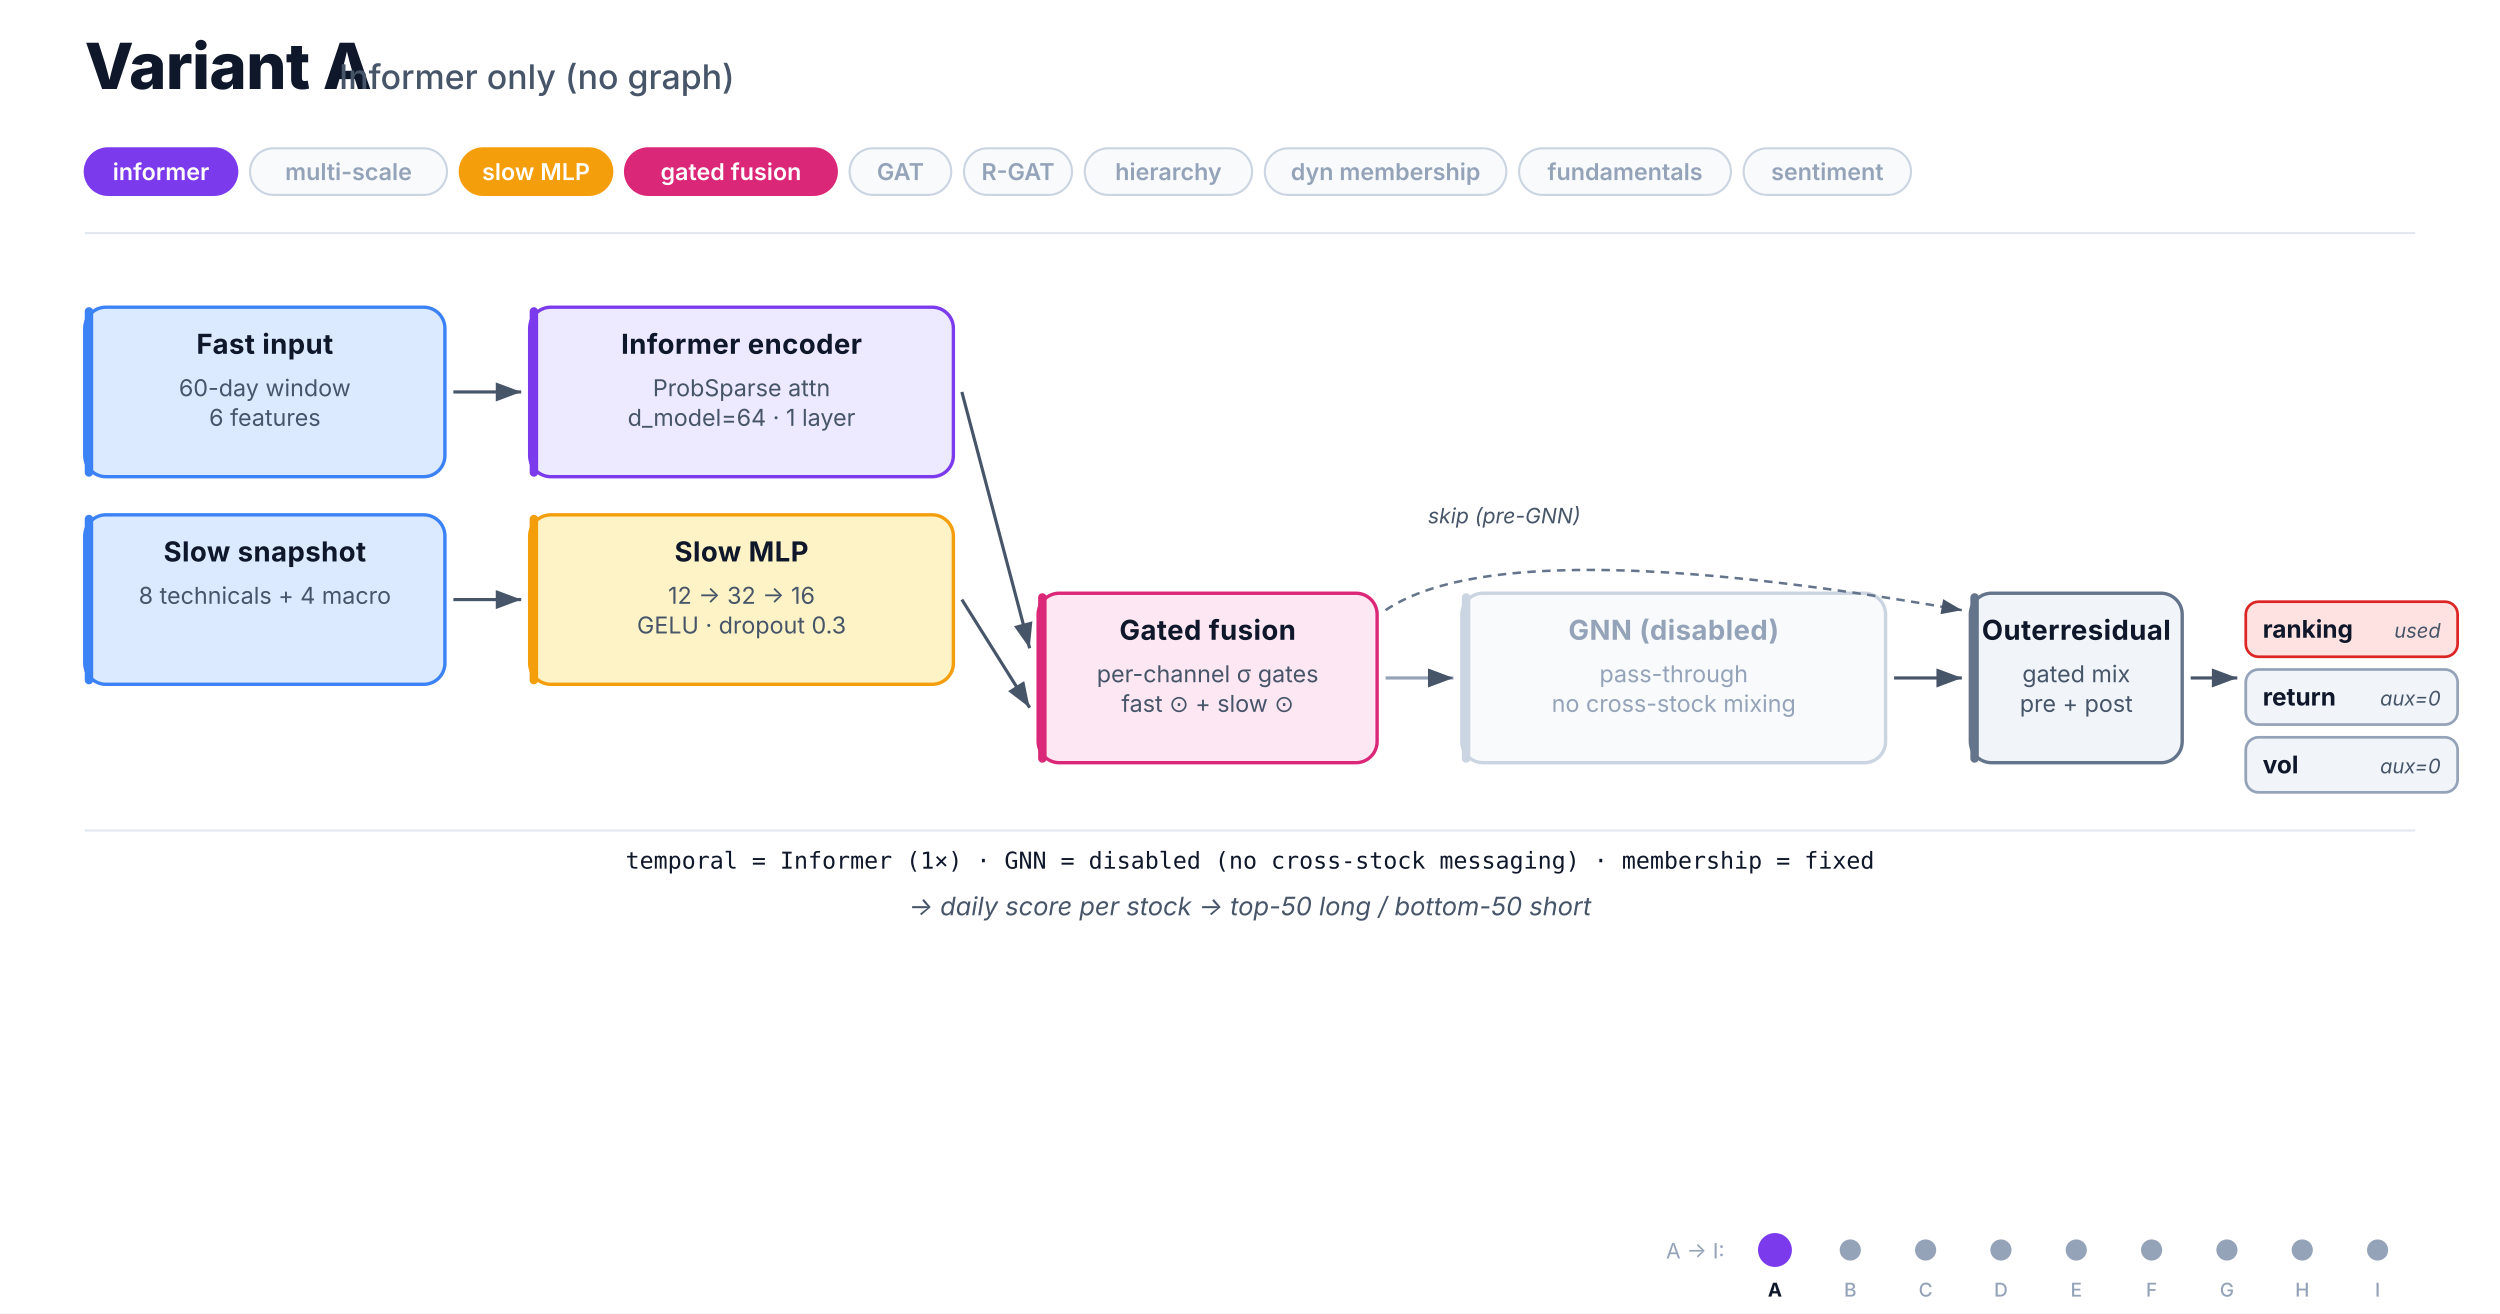
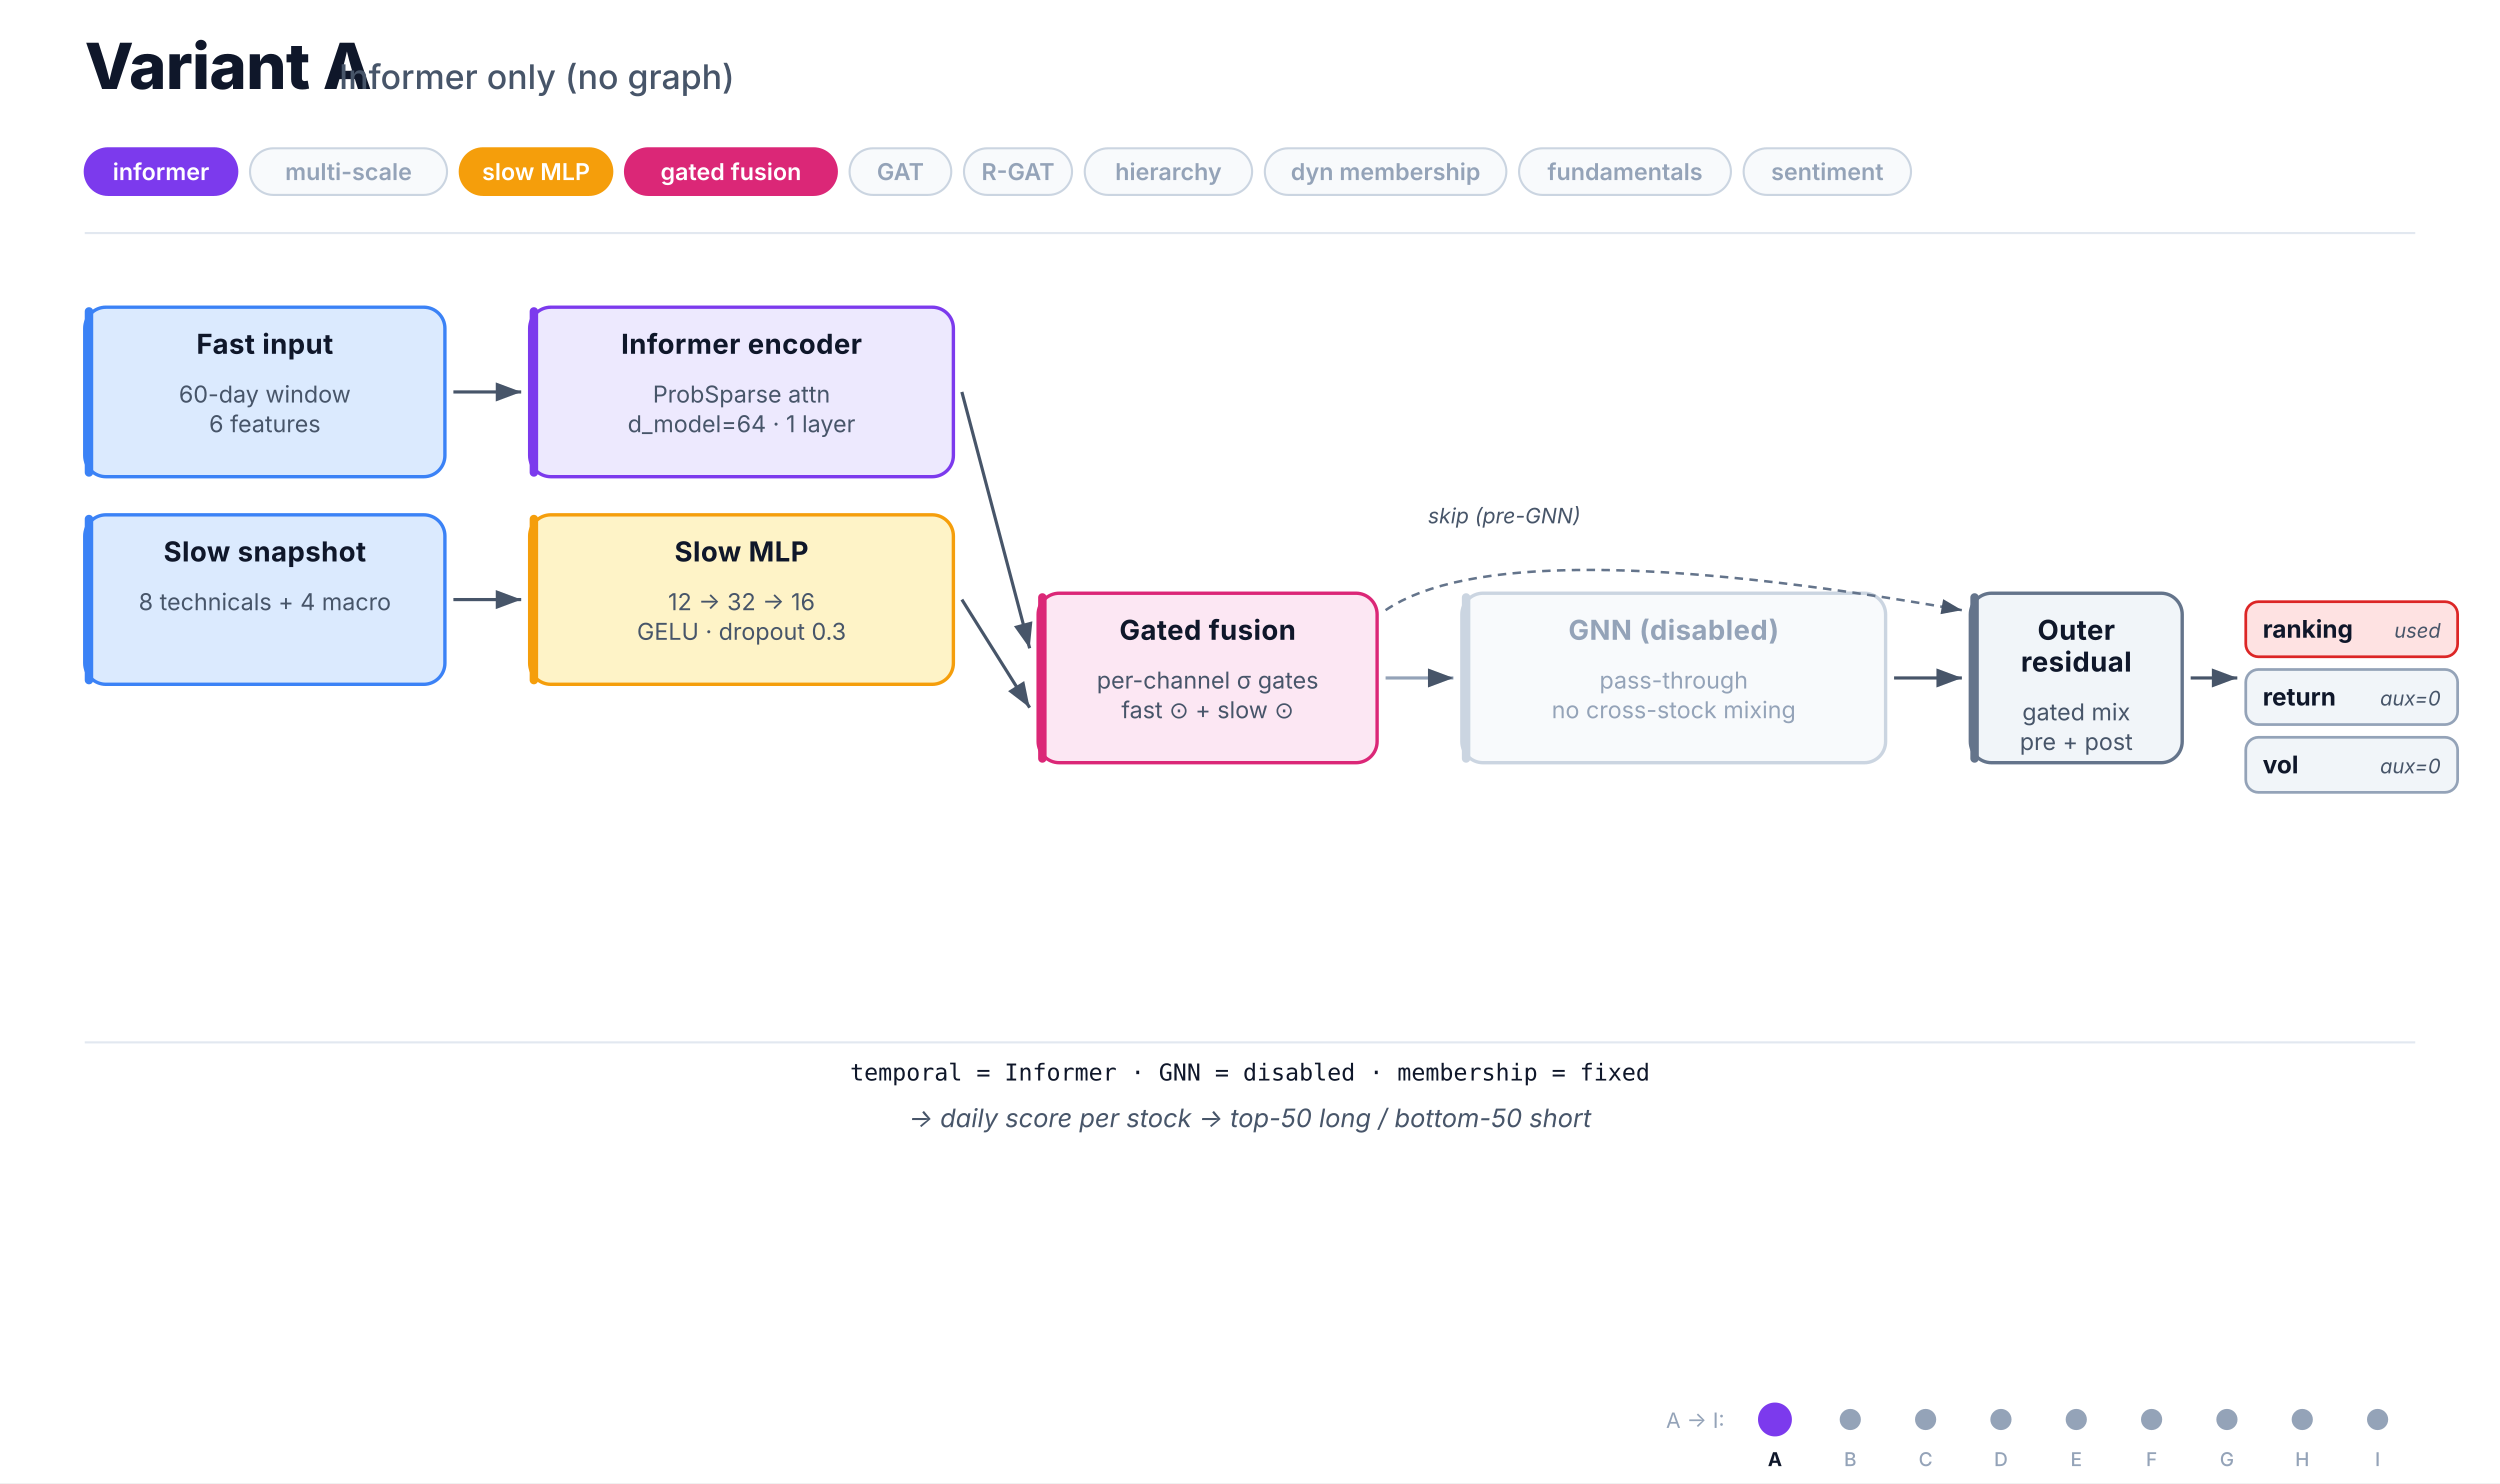
- <svg xmlns="http://www.w3.org/2000/svg" viewBox="0 0 1180 620" width="1180" height="620" role="img" aria-label="constellation-quant variant A: Informer only (no graph)">
+ <svg xmlns="http://www.w3.org/2000/svg" viewBox="0 0 1180 700" width="1180" height="700" role="img" aria-label="constellation-quant variant A: Informer only (no graph)">
  <defs>
    <marker id="arrow" markerWidth="10" markerHeight="10" refX="8" refY="3" orient="auto" markerUnits="strokeWidth">
      <path d="M0,0 L0,6 L8,3 z" fill="#475569" />
    </marker>
  </defs>
  <rect width="100%" height="100%" fill="#FFFFFF" />
  <text x="40" y="42" font-family="Inter, system-ui, sans-serif" font-size="30" font-weight="800" fill="#0F172A" letter-spacing="-0.3">Variant A</text>
  <text x="160" y="42" font-family="Inter, system-ui, sans-serif" font-size="16" fill="#475569" font-weight="500">Informer only (no graph)</text>
  <rect x="40" y="70" width="72" height="22" rx="11" ry="11" fill="#7C3AED" stroke="#7C3AED" stroke-width="1" />
  <text x="76.0" y="85" text-anchor="middle" font-family="Inter, system-ui, sans-serif" font-size="11" font-weight="600" fill="white">informer</text>
  <rect x="118" y="70" width="93" height="22" rx="11" ry="11" fill="#F8FAFC" stroke="#CBD5E1" stroke-width="1" />
  <text x="164.5" y="85" text-anchor="middle" font-family="Inter, system-ui, sans-serif" font-size="11" font-weight="600" fill="#94A3B8">multi-scale</text>
  <rect x="217" y="70" width="72" height="22" rx="11" ry="11" fill="#F59E0B" stroke="#F59E0B" stroke-width="1" />
  <text x="253.0" y="85" text-anchor="middle" font-family="Inter, system-ui, sans-serif" font-size="11" font-weight="600" fill="white">slow MLP</text>
  <rect x="295" y="70" width="100" height="22" rx="11" ry="11" fill="#DB2777" stroke="#DB2777" stroke-width="1" />
  <text x="345.0" y="85" text-anchor="middle" font-family="Inter, system-ui, sans-serif" font-size="11" font-weight="600" fill="white">gated fusion</text>
  <rect x="401" y="70" width="48" height="22" rx="11" ry="11" fill="#F8FAFC" stroke="#CBD5E1" stroke-width="1" />
  <text x="425.0" y="85" text-anchor="middle" font-family="Inter, system-ui, sans-serif" font-size="11" font-weight="600" fill="#94A3B8">GAT</text>
  <rect x="455" y="70" width="51" height="22" rx="11" ry="11" fill="#F8FAFC" stroke="#CBD5E1" stroke-width="1" />
  <text x="480.5" y="85" text-anchor="middle" font-family="Inter, system-ui, sans-serif" font-size="11" font-weight="600" fill="#94A3B8">R-GAT</text>
  <rect x="512" y="70" width="79" height="22" rx="11" ry="11" fill="#F8FAFC" stroke="#CBD5E1" stroke-width="1" />
  <text x="551.5" y="85" text-anchor="middle" font-family="Inter, system-ui, sans-serif" font-size="11" font-weight="600" fill="#94A3B8">hierarchy</text>
  <rect x="597" y="70" width="114" height="22" rx="11" ry="11" fill="#F8FAFC" stroke="#CBD5E1" stroke-width="1" />
  <text x="654.0" y="85" text-anchor="middle" font-family="Inter, system-ui, sans-serif" font-size="11" font-weight="600" fill="#94A3B8">dyn membership</text>
  <rect x="717" y="70" width="100" height="22" rx="11" ry="11" fill="#F8FAFC" stroke="#CBD5E1" stroke-width="1" />
  <text x="767.0" y="85" text-anchor="middle" font-family="Inter, system-ui, sans-serif" font-size="11" font-weight="600" fill="#94A3B8">fundamentals</text>
  <rect x="823" y="70" width="79" height="22" rx="11" ry="11" fill="#F8FAFC" stroke="#CBD5E1" stroke-width="1" />
  <text x="862.5" y="85" text-anchor="middle" font-family="Inter, system-ui, sans-serif" font-size="11" font-weight="600" fill="#94A3B8">sentiment</text>
  <line x1="40" y1="110" x2="1140" y2="110" stroke="#E2E8F0" stroke-width="1" />
  <rect x="40" y="145" width="170" height="80" rx="10" ry="10" fill="#DBEAFE" stroke="#3B82F6" stroke-width="1.6" />
  <rect x="40" y="145" width="4" height="80" rx="2" ry="2" fill="#3B82F6" />
  <text x="125.0" y="167" text-anchor="middle" font-family="Inter, system-ui, sans-serif" font-size="13" font-weight="700" fill="#0F172A" letter-spacing="0.2">Fast input</text>
-   <text x="125.0" y="187" text-anchor="middle" font-family="Inter, system-ui, sans-serif" font-size="11" fill="#475569">60-day window</text>
-   <text x="125.0" y="201" text-anchor="middle" font-family="Inter, system-ui, sans-serif" font-size="11" fill="#475569">6 features</text>
+   <text x="125.0" y="190" text-anchor="middle" font-family="Inter, system-ui, sans-serif" font-size="11" fill="#475569">60-day window</text>
+   <text x="125.0" y="204" text-anchor="middle" font-family="Inter, system-ui, sans-serif" font-size="11" fill="#475569">6 features</text>
  <rect x="40" y="243" width="170" height="80" rx="10" ry="10" fill="#DBEAFE" stroke="#3B82F6" stroke-width="1.6" />
  <rect x="40" y="243" width="4" height="80" rx="2" ry="2" fill="#3B82F6" />
  <text x="125.0" y="265" text-anchor="middle" font-family="Inter, system-ui, sans-serif" font-size="13" font-weight="700" fill="#0F172A" letter-spacing="0.2">Slow snapshot</text>
-   <text x="125.0" y="285" text-anchor="middle" font-family="Inter, system-ui, sans-serif" font-size="11" fill="#475569">8 technicals + 4 macro</text>
+   <text x="125.0" y="288" text-anchor="middle" font-family="Inter, system-ui, sans-serif" font-size="11" fill="#475569">8 technicals + 4 macro</text>
  <rect x="250" y="145" width="200" height="80" rx="10" ry="10" fill="#EDE9FE" stroke="#7C3AED" stroke-width="1.6" />
  <rect x="250" y="145" width="4" height="80" rx="2" ry="2" fill="#7C3AED" />
  <text x="350.0" y="167" text-anchor="middle" font-family="Inter, system-ui, sans-serif" font-size="13" font-weight="700" fill="#0F172A" letter-spacing="0.2">Informer encoder</text>
-   <text x="350.0" y="187" text-anchor="middle" font-family="Inter, system-ui, sans-serif" font-size="11" fill="#475569">ProbSparse attn</text>
-   <text x="350.0" y="201" text-anchor="middle" font-family="Inter, system-ui, sans-serif" font-size="11" fill="#475569">d_model=64 · 1 layer</text>
+   <text x="350.0" y="190" text-anchor="middle" font-family="Inter, system-ui, sans-serif" font-size="11" fill="#475569">ProbSparse attn</text>
+   <text x="350.0" y="204" text-anchor="middle" font-family="Inter, system-ui, sans-serif" font-size="11" fill="#475569">d_model=64 · 1 layer</text>
  <rect x="250" y="243" width="200" height="80" rx="10" ry="10" fill="#FEF3C7" stroke="#F59E0B" stroke-width="1.6" />
  <rect x="250" y="243" width="4" height="80" rx="2" ry="2" fill="#F59E0B" />
  <text x="350.0" y="265" text-anchor="middle" font-family="Inter, system-ui, sans-serif" font-size="13" font-weight="700" fill="#0F172A" letter-spacing="0.2">Slow MLP</text>
-   <text x="350.0" y="285" text-anchor="middle" font-family="Inter, system-ui, sans-serif" font-size="11" fill="#475569">12 → 32 → 16</text>
-   <text x="350.0" y="299" text-anchor="middle" font-family="Inter, system-ui, sans-serif" font-size="11" fill="#475569">GELU · dropout 0.3</text>
+   <text x="350.0" y="288" text-anchor="middle" font-family="Inter, system-ui, sans-serif" font-size="11" fill="#475569">12 → 32 → 16</text>
+   <text x="350.0" y="302" text-anchor="middle" font-family="Inter, system-ui, sans-serif" font-size="11" fill="#475569">GELU · dropout 0.3</text>
  <rect x="490" y="280" width="160" height="80" rx="10" ry="10" fill="#FCE7F3" stroke="#DB2777" stroke-width="1.6" />
  <rect x="490" y="280" width="4" height="80" rx="2" ry="2" fill="#DB2777" />
  <text x="570.0" y="302" text-anchor="middle" font-family="Inter, system-ui, sans-serif" font-size="13" font-weight="700" fill="#0F172A" letter-spacing="0.2">Gated fusion</text>
-   <text x="570.0" y="322" text-anchor="middle" font-family="Inter, system-ui, sans-serif" font-size="11" fill="#475569">per-channel σ gates</text>
-   <text x="570.0" y="336" text-anchor="middle" font-family="Inter, system-ui, sans-serif" font-size="11" fill="#475569">fast ⊙ + slow ⊙</text>
+   <text x="570.0" y="325" text-anchor="middle" font-family="Inter, system-ui, sans-serif" font-size="11" fill="#475569">per-channel σ gates</text>
+   <text x="570.0" y="339" text-anchor="middle" font-family="Inter, system-ui, sans-serif" font-size="11" fill="#475569">fast ⊙ + slow ⊙</text>
  <rect x="690" y="280" width="200" height="80" rx="10" ry="10" fill="#F8FAFC" stroke="#CBD5E1" stroke-width="1.6" />
  <rect x="690" y="280" width="4" height="80" rx="2" ry="2" fill="#CBD5E1" />
  <text x="790.0" y="302" text-anchor="middle" font-family="Inter, system-ui, sans-serif" font-size="13" font-weight="700" fill="#94A3B8" letter-spacing="0.2">GNN (disabled)</text>
-   <text x="790.0" y="322" text-anchor="middle" font-family="Inter, system-ui, sans-serif" font-size="11" fill="#94A3B8">pass-through</text>
-   <text x="790.0" y="336" text-anchor="middle" font-family="Inter, system-ui, sans-serif" font-size="11" fill="#94A3B8">no cross-stock mixing</text>
+   <text x="790.0" y="325" text-anchor="middle" font-family="Inter, system-ui, sans-serif" font-size="11" fill="#94A3B8">pass-through</text>
+   <text x="790.0" y="339" text-anchor="middle" font-family="Inter, system-ui, sans-serif" font-size="11" fill="#94A3B8">no cross-stock mixing</text>
  <rect x="930" y="280" width="100" height="80" rx="10" ry="10" fill="#F1F5F9" stroke="#64748B" stroke-width="1.6" />
  <rect x="930" y="280" width="4" height="80" rx="2" ry="2" fill="#64748B" />
-   <text x="980.0" y="302" text-anchor="middle" font-family="Inter, system-ui, sans-serif" font-size="13" font-weight="700" fill="#0F172A" letter-spacing="0.2">Outer
- residual</text>
-   <text x="980.0" y="322" text-anchor="middle" font-family="Inter, system-ui, sans-serif" font-size="11" fill="#475569">gated mix</text>
-   <text x="980.0" y="336" text-anchor="middle" font-family="Inter, system-ui, sans-serif" font-size="11" fill="#475569">pre + post</text>
+   <text x="980.0" y="302" text-anchor="middle" font-family="Inter, system-ui, sans-serif" font-size="13" font-weight="700" fill="#0F172A" letter-spacing="0.2">Outer</text>
+   <text x="980.0" y="317" text-anchor="middle" font-family="Inter, system-ui, sans-serif" font-size="13" font-weight="700" fill="#0F172A" letter-spacing="0.2">residual</text>
+   <text x="980.0" y="340" text-anchor="middle" font-family="Inter, system-ui, sans-serif" font-size="11" fill="#475569">gated mix</text>
+   <text x="980.0" y="354" text-anchor="middle" font-family="Inter, system-ui, sans-serif" font-size="11" fill="#475569">pre + post</text>
  <rect x="1060" y="284" width="100" height="26" rx="6" ry="6" fill="#FEE2E2" stroke="#DC2626" stroke-width="1.3" />
  <text x="1068" y="301" font-family="Inter, system-ui, sans-serif" font-size="11.5" font-weight="700" fill="#0F172A">ranking</text>
  <text x="1152" y="301" text-anchor="end" font-family="Inter, system-ui, sans-serif" font-size="9.5" fill="#475569" font-style="italic">used</text>
  <rect x="1060" y="316" width="100" height="26" rx="6" ry="6" fill="#F1F5F9" stroke="#94A3B8" stroke-width="1.3" />
  <text x="1068" y="333" font-family="Inter, system-ui, sans-serif" font-size="11.5" font-weight="700" fill="#0F172A">return</text>
  <text x="1152" y="333" text-anchor="end" font-family="Inter, system-ui, sans-serif" font-size="9.5" fill="#475569" font-style="italic">aux=0</text>
  <rect x="1060" y="348" width="100" height="26" rx="6" ry="6" fill="#F1F5F9" stroke="#94A3B8" stroke-width="1.3" />
  <text x="1068" y="365" font-family="Inter, system-ui, sans-serif" font-size="11.5" font-weight="700" fill="#0F172A">vol</text>
  <text x="1152" y="365" text-anchor="end" font-family="Inter, system-ui, sans-serif" font-size="9.5" fill="#475569" font-style="italic">aux=0</text>
  <line x1="214" y1="185.0" x2="246" y2="185.0" stroke="#475569" stroke-width="1.5" marker-end="url(#arrow)" />
  <line x1="214" y1="283.0" x2="246" y2="283.0" stroke="#475569" stroke-width="1.5" marker-end="url(#arrow)" />
  <line x1="454" y1="185.0" x2="486" y2="306.0" stroke="#475569" stroke-width="1.5" marker-end="url(#arrow)" />
  <line x1="454" y1="283.0" x2="486" y2="334.0" stroke="#475569" stroke-width="1.5" marker-end="url(#arrow)" />
  <line x1="654" y1="320.0" x2="686" y2="320.0" stroke="#94A3B8" stroke-width="1.5" marker-end="url(#arrow)" />
  <line x1="894" y1="320.0" x2="926" y2="320.0" stroke="#475569" stroke-width="1.5" marker-end="url(#arrow)" />
  <path d="M 654 288 Q 710.0 250 926 288" fill="none" stroke="#64748B" stroke-width="1.2" stroke-dasharray="4,3" marker-end="url(#arrow)" />
  <text x="710.0" y="247" text-anchor="middle" font-family="Inter, system-ui, sans-serif" font-size="10" fill="#475569" font-style="italic">skip (pre-GNN)</text>
  <line x1="1034" y1="320.0" x2="1056" y2="320.0" stroke="#475569" stroke-width="1.5" marker-end="url(#arrow)" />
-   <line x1="40" y1="392" x2="1140" y2="392" stroke="#E2E8F0" stroke-width="1" />
-   <text x="590.0" y="410" text-anchor="middle" font-family="ui-monospace, SFMono-Regular, monospace" font-size="11" fill="#0F172A">temporal = Informer (1×)  ·  GNN = disabled (no cross-stock messaging)  ·  membership = fixed</text>
-   <text x="590.0" y="432" text-anchor="middle" font-family="Inter, system-ui, sans-serif" font-size="12" fill="#475569" font-style="italic">→ daily score per stock → top-50 long / bottom-50 short</text>
-   <text x="814" y="594" text-anchor="end" font-family="Inter, system-ui, sans-serif" font-size="10" fill="#94A3B8">A → I:</text>
-   <circle cx="837.778" cy="590" r="8" fill="#7C3AED" />
-   <text x="837.778" y="612" text-anchor="middle" font-family="Inter, system-ui, sans-serif" font-size="9" font-weight="700" fill="#0F172A">A</text>
-   <circle cx="873.333" cy="590" r="5" fill="#94A3B8" />
-   <text x="873.333" y="612" text-anchor="middle" font-family="Inter, system-ui, sans-serif" font-size="9" font-weight="500" fill="#94A3B8">B</text>
-   <circle cx="908.889" cy="590" r="5" fill="#94A3B8" />
-   <text x="908.889" y="612" text-anchor="middle" font-family="Inter, system-ui, sans-serif" font-size="9" font-weight="500" fill="#94A3B8">C</text>
-   <circle cx="944.444" cy="590" r="5" fill="#94A3B8" />
-   <text x="944.444" y="612" text-anchor="middle" font-family="Inter, system-ui, sans-serif" font-size="9" font-weight="500" fill="#94A3B8">D</text>
-   <circle cx="980.0" cy="590" r="5" fill="#94A3B8" />
-   <text x="980.0" y="612" text-anchor="middle" font-family="Inter, system-ui, sans-serif" font-size="9" font-weight="500" fill="#94A3B8">E</text>
-   <circle cx="1015.556" cy="590" r="5" fill="#94A3B8" />
-   <text x="1015.556" y="612" text-anchor="middle" font-family="Inter, system-ui, sans-serif" font-size="9" font-weight="500" fill="#94A3B8">F</text>
-   <circle cx="1051.111" cy="590" r="5" fill="#94A3B8" />
-   <text x="1051.111" y="612" text-anchor="middle" font-family="Inter, system-ui, sans-serif" font-size="9" font-weight="500" fill="#94A3B8">G</text>
-   <circle cx="1086.667" cy="590" r="5" fill="#94A3B8" />
-   <text x="1086.667" y="612" text-anchor="middle" font-family="Inter, system-ui, sans-serif" font-size="9" font-weight="500" fill="#94A3B8">H</text>
-   <circle cx="1122.222" cy="590" r="5" fill="#94A3B8" />
-   <text x="1122.222" y="612" text-anchor="middle" font-family="Inter, system-ui, sans-serif" font-size="9" font-weight="500" fill="#94A3B8">I</text>
+   <line x1="40" y1="492" x2="1140" y2="492" stroke="#E2E8F0" stroke-width="1" />
+   <text x="590.0" y="510" text-anchor="middle" font-family="ui-monospace, SFMono-Regular, monospace" font-size="11" fill="#0F172A">temporal = Informer  ·  GNN = disabled  ·  membership = fixed</text>
+   <text x="590.0" y="532" text-anchor="middle" font-family="Inter, system-ui, sans-serif" font-size="12" fill="#475569" font-style="italic">→ daily score per stock → top-50 long / bottom-50 short</text>
+   <text x="814" y="674" text-anchor="end" font-family="Inter, system-ui, sans-serif" font-size="10" fill="#94A3B8">A → I:</text>
+   <circle cx="837.778" cy="670" r="8" fill="#7C3AED" />
+   <text x="837.778" y="692" text-anchor="middle" font-family="Inter, system-ui, sans-serif" font-size="9" font-weight="700" fill="#0F172A">A</text>
+   <circle cx="873.333" cy="670" r="5" fill="#94A3B8" />
+   <text x="873.333" y="692" text-anchor="middle" font-family="Inter, system-ui, sans-serif" font-size="9" font-weight="500" fill="#94A3B8">B</text>
+   <circle cx="908.889" cy="670" r="5" fill="#94A3B8" />
+   <text x="908.889" y="692" text-anchor="middle" font-family="Inter, system-ui, sans-serif" font-size="9" font-weight="500" fill="#94A3B8">C</text>
+   <circle cx="944.444" cy="670" r="5" fill="#94A3B8" />
+   <text x="944.444" y="692" text-anchor="middle" font-family="Inter, system-ui, sans-serif" font-size="9" font-weight="500" fill="#94A3B8">D</text>
+   <circle cx="980.0" cy="670" r="5" fill="#94A3B8" />
+   <text x="980.0" y="692" text-anchor="middle" font-family="Inter, system-ui, sans-serif" font-size="9" font-weight="500" fill="#94A3B8">E</text>
+   <circle cx="1015.556" cy="670" r="5" fill="#94A3B8" />
+   <text x="1015.556" y="692" text-anchor="middle" font-family="Inter, system-ui, sans-serif" font-size="9" font-weight="500" fill="#94A3B8">F</text>
+   <circle cx="1051.111" cy="670" r="5" fill="#94A3B8" />
+   <text x="1051.111" y="692" text-anchor="middle" font-family="Inter, system-ui, sans-serif" font-size="9" font-weight="500" fill="#94A3B8">G</text>
+   <circle cx="1086.667" cy="670" r="5" fill="#94A3B8" />
+   <text x="1086.667" y="692" text-anchor="middle" font-family="Inter, system-ui, sans-serif" font-size="9" font-weight="500" fill="#94A3B8">H</text>
+   <circle cx="1122.222" cy="670" r="5" fill="#94A3B8" />
+   <text x="1122.222" y="692" text-anchor="middle" font-family="Inter, system-ui, sans-serif" font-size="9" font-weight="500" fill="#94A3B8">I</text>
</svg>
